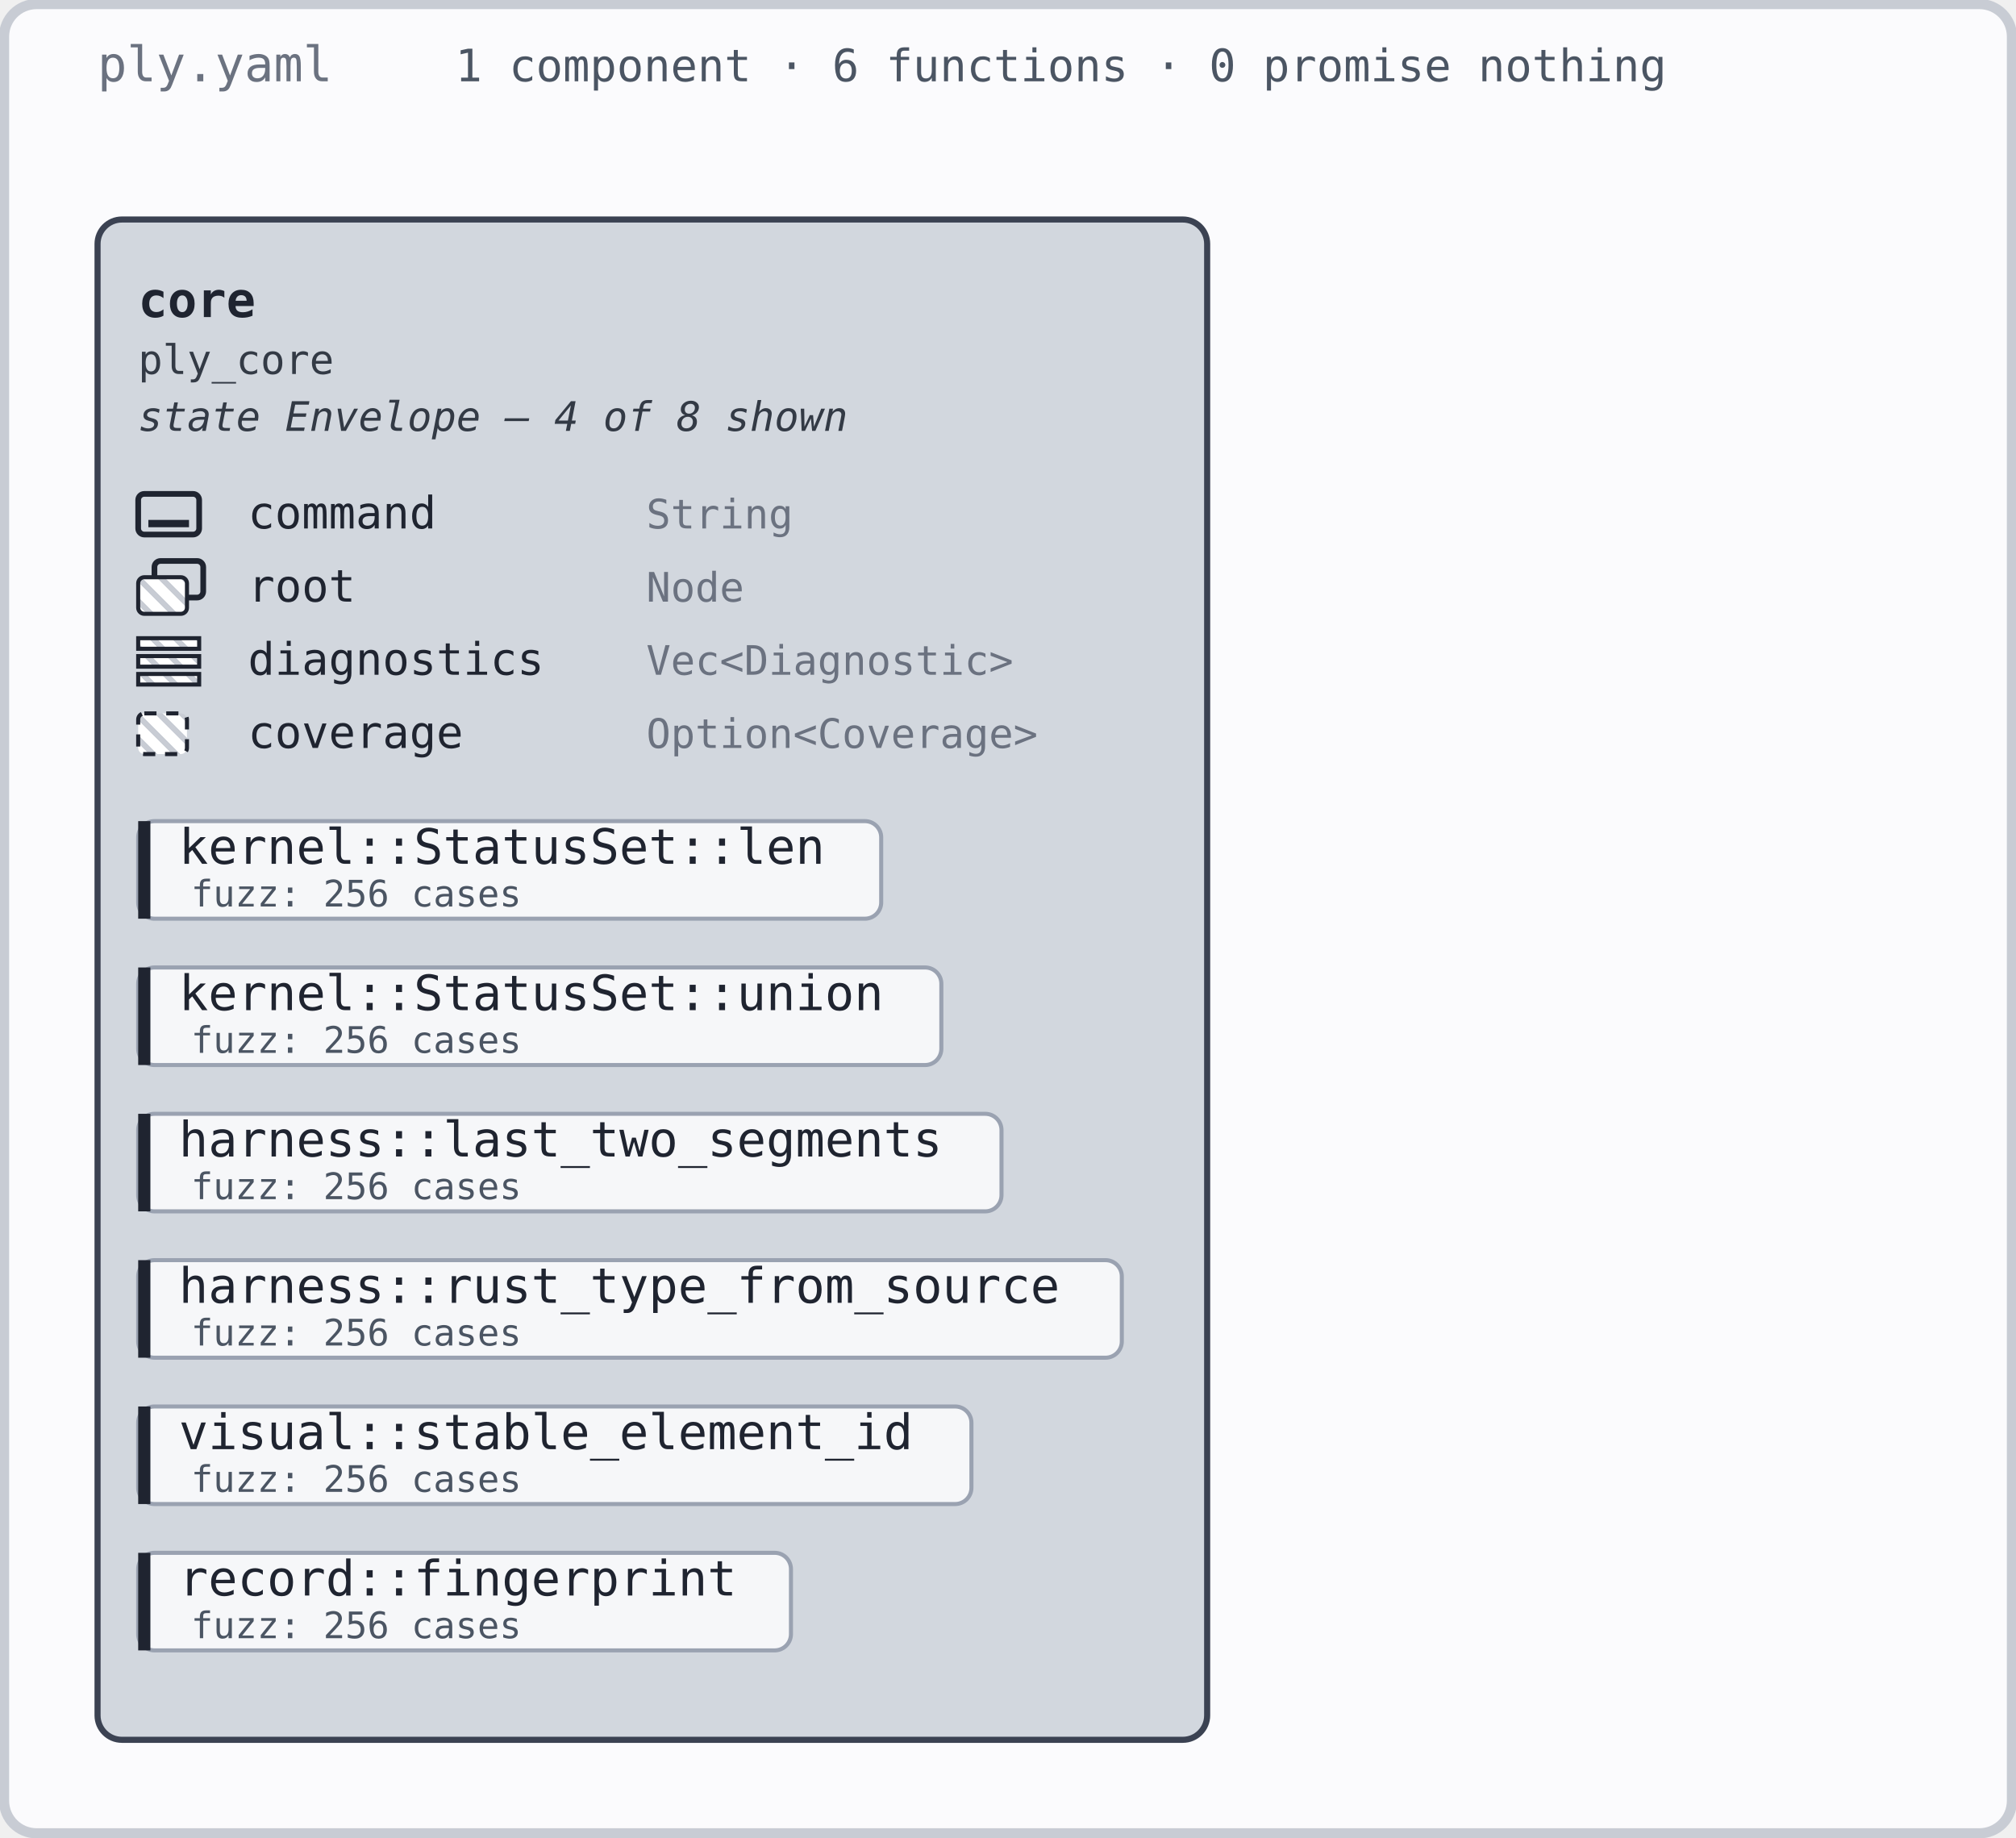
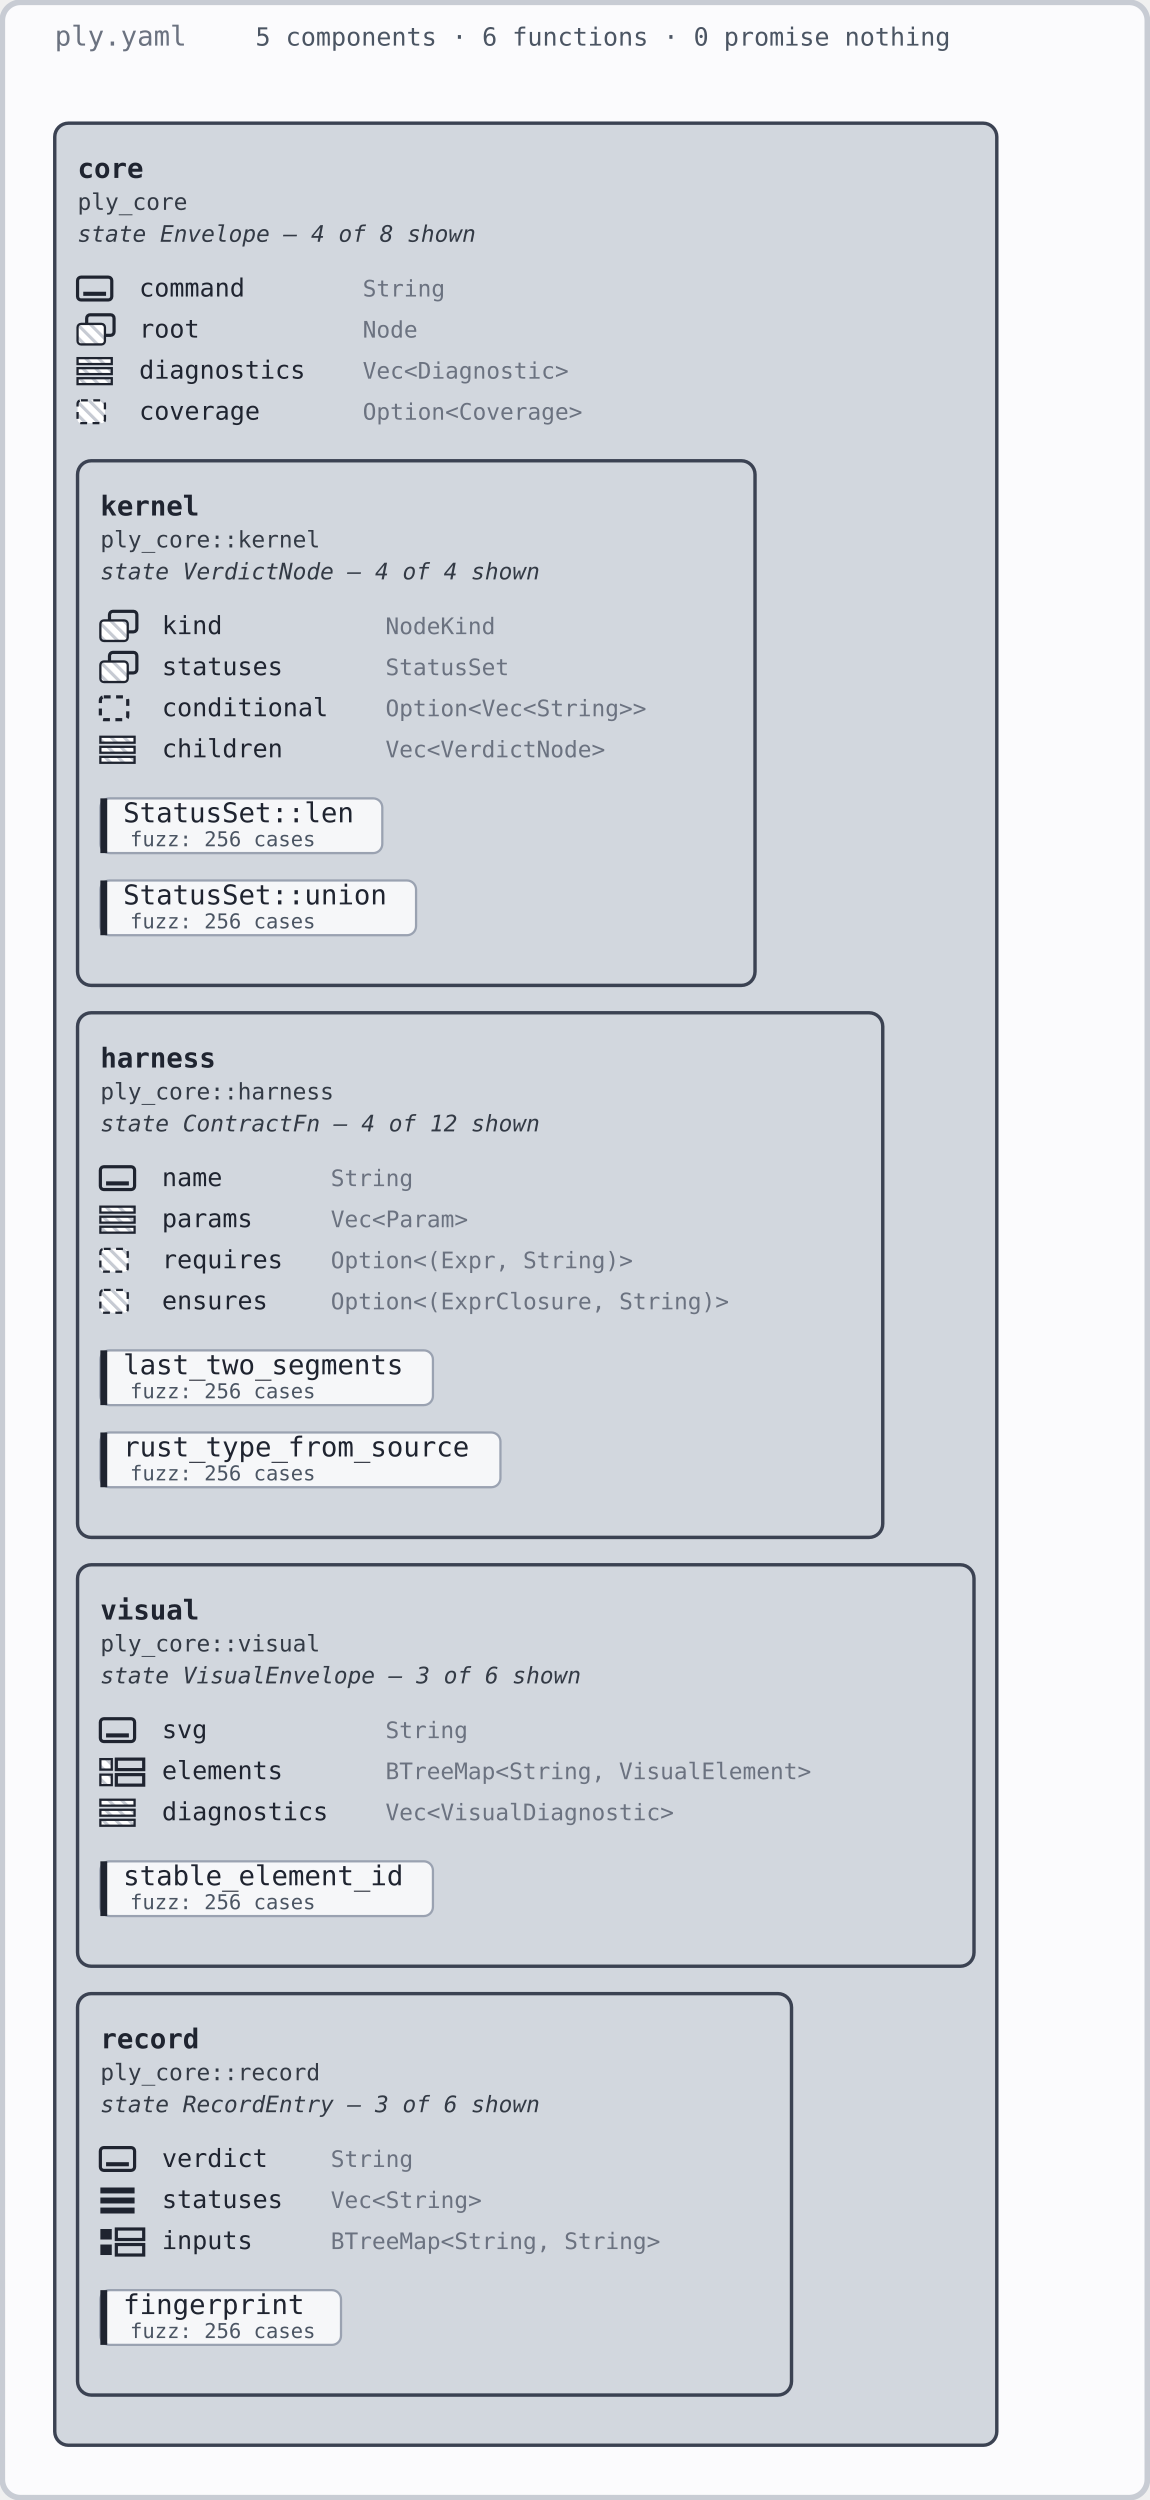
- <svg xmlns="http://www.w3.org/2000/svg" width="496.0" height="452.0" viewBox="0 0 496.0 452.0" font-family="monospace" font-size="12">
+ <svg xmlns="http://www.w3.org/2000/svg" width="504.0" height="1096.0" viewBox="0 0 504.0 1096.0" font-family="monospace" font-size="12">
  <style>.workspace-frame{fill:#fbfbfd;stroke:#c8ccd4;stroke-width:2.5}.workspace-title{fill:#6b7280}.verdict-strip-text{fill:#4b5563;font-size:11px}.component-box{stroke:#3b4252;stroke-width:1.5}.hollow-box{stroke-dasharray:6 4}.collapsed-stack{stroke:#3b4252;stroke-width:1.5}.pure-seal{fill:none;stroke:#3b4252}.strict-notch{fill:#1f2430}.component-name{fill:#1f2430;font-weight:bold}.component-anchor{fill:#333a45;font-size:10px}.component-owns{fill:#333a45;font-size:10px;font-style:italic}.ceiling-unclaimed{fill:url(#unclaimed-hatch)}.ceiling-tested{fill:#eef0f3}.ceiling-fuzzed{fill:#d2d7de}.ceiling-bounded{fill:#aeb6c2}.ceiling-proved{fill:#8792a3}.contract-mark{fill:#1f2430}.fn-clause{font:11px ui-monospace,SFMono-Regular,Menlo,monospace;fill:#3c4658}.cap-badge rect{fill:#eceef2;stroke:#9aa2b1}.cap-badge text{fill:#4b5563;font-size:10px}.profile-tag rect{fill:#eef2fb;stroke:#5570a8}.profile-tag text{fill:#334b78;font-size:10px}.fn-chip-box{fill:#f6f7f9;stroke:#9aa2b1}.fn-chip-box-synth{fill:#ecdff5;stroke:#9aa2b1}.fn-name{fill:#1f2430}.fn-checks{fill:#4b5563;font-size:9px}.fn-check-with{fill:#6b7280;font-size:10px}.fn-examples{fill:#6b7280;font-size:10px}.fn-shield{fill:none;stroke:#9a7a1f;font-size:13px}.unresolved-pin circle,.registry-pin circle{fill:#fff6d8;stroke:#b08900}.pin-label{fill:#7a5c00;font-size:10px;text-anchor:middle}.edge-line{fill:none;stroke:#3b4252;stroke-width:1.5}.edge-label{fill:#3b4252;font-size:10px;text-anchor:middle}.deny-line{fill:none;stroke:#c9534f;stroke-width:1.5}.deny-bar{stroke:#c9534f;stroke-width:3}.deny-except{fill:#8f2f2c;font-size:10px;text-anchor:middle}.any-node circle{fill:#eceef2;stroke:#9aa2b1}.any-label{fill:#4b5563;text-anchor:middle}.external-box{fill:none;stroke:#3b4252;stroke-width:1.5}#arrow path{fill:#3b4252}@media (prefers-color-scheme: dark){.workspace-frame{fill:#15171c;stroke:#333947}.workspace-title{fill:#8b93a1}.verdict-strip-text{fill:#a3abb9}.component-box,.collapsed-stack,.external-box{stroke:#8891a3}.component-name{fill:#e6e9ef}.component-anchor,.component-owns{fill:#98a0ae}.ceiling-unclaimed{fill:url(#unclaimed-hatch-dark)}.ceiling-tested{fill:#242832}.ceiling-fuzzed{fill:#333947}.ceiling-bounded{fill:#464e60}.ceiling-proved{fill:#5b6479}.contract-mark{fill:#c8cede}.fn-clause{fill:#aab3c4}.cap-badge rect{fill:#252a35;stroke:#6d7686}.cap-badge text{fill:#b6bdca}.profile-tag rect{fill:#1d2532;stroke:#5570a8}.profile-tag text{fill:#9fb6dd}.fn-chip-box{fill:#1c1f27;stroke:#6d7686}.fn-chip-box-synth{fill:#2a2033;stroke:#6d7686}.fn-name{fill:#e6e9ef}.fn-checks{fill:#a3abb9}.fn-check-with,.fn-examples{fill:#8b93a1}.pure-seal,.strict-notch{fill:#c8cede}.pure-seal{fill:none;stroke:#c8cede}.edge-line{stroke:#98a0ae}.edge-label{fill:#a3abb9}.deny-line,.deny-bar{stroke:#e8524b}.deny-except{fill:#e8524b}.any-node circle{fill:#252a35;stroke:#6d7686}.any-label{fill:#a3abb9}.unresolved-pin circle,.registry-pin circle{fill:#2e2814;stroke:#d4a72c}.pin-label{fill:#e3c66b}#arrow path{fill:#98a0ae}}.state-glyph-ink{fill:#1f2430}.state-glyph-out{fill:none;stroke:#1f2430;stroke-width:1.4}.state-glyph-front{fill:#fbfbfd}.state-glyph-dashed{stroke-dasharray:3 2.4}.state-glyph-hatched{fill:url(#state-hatch);stroke:#1f2430;stroke-width:1}.state-field-name{fill:#1f2430;font-size:11px}.state-field-type{fill:#6b7280;font-size:10px}@media (prefers-color-scheme: dark){.state-glyph-ink{fill:#c8cede}.state-glyph-out{fill:none;stroke:#c8cede}.state-glyph-front{fill:#15171c}.state-glyph-hatched{fill:url(#state-hatch-dark);stroke:#c8cede;stroke-width:1}.state-field-name{fill:#e6e9ef}.state-field-type{fill:#8b93a1}}</style>
  <defs>
    <marker id="arrow" viewBox="0 0 10 10" refX="8" refY="5" markerWidth="7" markerHeight="7" orient="auto-start-reverse">
      <path d="M 0 0 L 10 5 L 0 10 z" />
    </marker>
    <pattern id="unclaimed-hatch" patternUnits="userSpaceOnUse" width="8" height="8" patternTransform="rotate(45)">
      <rect width="8" height="8" fill="#fff" />
      <line x1="0" y1="0" x2="0" y2="8" stroke="#c8ccd4" stroke-width="2" />
    </pattern>
    <pattern id="unclaimed-hatch-dark" patternUnits="userSpaceOnUse" width="8" height="8" patternTransform="rotate(45)">
      <rect width="8" height="8" fill="#15171c" />
      <line x1="0" y1="0" x2="0" y2="8" stroke="#4a5262" stroke-width="2" />
    </pattern>
    <pattern id="state-hatch" patternUnits="userSpaceOnUse" width="4" height="4" patternTransform="rotate(-45)">
      <rect width="4" height="4" fill="#fff" />
      <rect width="1.4" height="4" fill="#c8ccd4" />
    </pattern>
    <pattern id="state-hatch-dark" patternUnits="userSpaceOnUse" width="4" height="4" patternTransform="rotate(-45)">
      <rect width="4" height="4" fill="#15171c" />
      <rect width="1.4" height="4" fill="#4a5262" />
    </pattern>
  </defs>
-   <rect class="workspace-frame" x="1" y="1" width="494.0" height="450.0" rx="8" />
+   <rect class="workspace-frame" x="1" y="1" width="502.0" height="1094.0" rx="8" />
  <g>
    <text class="workspace-title" x="24.0" y="20">ply.yaml</text>
  </g>
  <g class="verdict-strip">
-     <text class="verdict-strip-text" x="112.0" y="20">1 component · 6 functions · 0 promise nothing</text>
+     <text class="verdict-strip-text" x="112.0" y="20">5 components · 6 functions · 0 promise nothing</text>
  </g>
  <g transform="translate(24.0,54.0)">
    <g class="component" data-name="core">
-       <rect class="component-box ceiling-fuzzed" x="0" y="0" width="273.0" height="374.0" rx="6" />
+       <rect class="component-box ceiling-fuzzed" x="0" y="0" width="413.0" height="1018.0" rx="6" />
      <text class="component-name" x="10.0" y="24.0">core</text>
      <text class="component-anchor" x="10.0" y="38.0">ply_core</text>
      <text class="component-owns" x="10.0" y="52.0">state Envelope — 4 of 8 shown</text>
      <g class="state-field" data-field="command">
        <rect class="state-glyph-out" x="10.0" y="67.5" width="15" height="10" rx="1.5" />
        <rect class="state-glyph-ink" x="12.5" y="73.9" width="10" height="1.8" />
        <text class="state-field-name" x="37.0" y="76.0">command</text>
        <text class="state-field-type" x="135.0" y="76.0">String</text>
      </g>
      <g class="state-field" data-field="root">
        <rect class="state-glyph-out" x="14.0" y="84.0" width="12" height="9" rx="1.5" />
        <rect class="state-glyph-out state-glyph-hatched" x="10.0" y="88.0" width="12" height="9" rx="1.5" />
        <text class="state-field-name" x="37.0" y="94.0">root</text>
        <text class="state-field-type" x="135.0" y="94.0">Node</text>
      </g>
      <g class="state-field" data-field="diagnostics">
        <rect class="state-glyph-ink state-glyph-hatched" x="10.0" y="103.0" width="15" height="2.6" />
        <rect class="state-glyph-ink state-glyph-hatched" x="10.0" y="107.4" width="15" height="2.6" />
        <rect class="state-glyph-ink state-glyph-hatched" x="10.0" y="111.8" width="15" height="2.6" />
        <text class="state-field-name" x="37.0" y="112.0">diagnostics</text>
        <text class="state-field-type" x="135.0" y="112.0">Vec&lt;Diagnostic&gt;</text>
      </g>
      <g class="state-field" data-field="coverage">
        <rect class="state-glyph-out state-glyph-dashed state-glyph-hatched" x="10.0" y="121.5" width="12" height="10" rx="1.5" />
        <text class="state-field-name" x="37.0" y="130.0">coverage</text>
        <text class="state-field-type" x="135.0" y="130.0">Option&lt;Coverage&gt;</text>
      </g>
      <g transform="translate(10.0,148.0)">
-         <g class="fn-chip" data-fn="kernel::StatusSet::len">
-           <rect class="fn-chip-box" x="0" y="0" width="182.8" height="24.0" rx="4" />
-           <rect class="contract-mark" x="0" y="0" width="3.0" height="24.0" />
-           <text class="fn-name" x="10.0" y="10.5">kernel::StatusSet::len</text>
-           <text class="fn-checks" x="13.0" y="21.0">fuzz: 256 cases</text>
-         </g>
-       </g>
-       <g transform="translate(10.0,184.0)">
-         <g class="fn-chip" data-fn="kernel::StatusSet::union">
-           <rect class="fn-chip-box" x="0" y="0" width="197.6" height="24.0" rx="4" />
-           <rect class="contract-mark" x="0" y="0" width="3.0" height="24.0" />
-           <text class="fn-name" x="10.0" y="10.5">kernel::StatusSet::union</text>
-           <text class="fn-checks" x="13.0" y="21.0">fuzz: 256 cases</text>
-         </g>
-       </g>
-       <g transform="translate(10.0,220.0)">
-         <g class="fn-chip" data-fn="harness::last_two_segments">
-           <rect class="fn-chip-box" x="0" y="0" width="212.4" height="24.0" rx="4" />
-           <rect class="contract-mark" x="0" y="0" width="3.0" height="24.0" />
-           <text class="fn-name" x="10.0" y="10.5">harness::last_two_segments</text>
-           <text class="fn-checks" x="13.0" y="21.0">fuzz: 256 cases</text>
-         </g>
-       </g>
-       <g transform="translate(10.0,256.0)">
-         <g class="fn-chip" data-fn="harness::rust_type_from_source">
-           <rect class="fn-chip-box" x="0" y="0" width="242.0" height="24.0" rx="4" />
-           <rect class="contract-mark" x="0" y="0" width="3.0" height="24.0" />
-           <text class="fn-name" x="10.0" y="10.5">harness::rust_type_from_source</text>
-           <text class="fn-checks" x="13.0" y="21.0">fuzz: 256 cases</text>
-         </g>
-       </g>
-       <g transform="translate(10.0,292.0)">
-         <g class="fn-chip" data-fn="visual::stable_element_id">
-           <rect class="fn-chip-box" x="0" y="0" width="205.0" height="24.0" rx="4" />
-           <rect class="contract-mark" x="0" y="0" width="3.0" height="24.0" />
-           <text class="fn-name" x="10.0" y="10.5">visual::stable_element_id</text>
-           <text class="fn-checks" x="13.0" y="21.0">fuzz: 256 cases</text>
-         </g>
-       </g>
-       <g transform="translate(10.0,328.0)">
-         <g class="fn-chip" data-fn="record::fingerprint">
-           <rect class="fn-chip-box" x="0" y="0" width="160.6" height="24.0" rx="4" />
-           <rect class="contract-mark" x="0" y="0" width="3.0" height="24.0" />
-           <text class="fn-name" x="10.0" y="10.5">record::fingerprint</text>
-           <text class="fn-checks" x="13.0" y="21.0">fuzz: 256 cases</text>
+         <g class="component" data-name="kernel">
+           <rect class="component-box ceiling-fuzzed" x="0" y="0" width="297.0" height="230.0" rx="6" />
+           <text class="component-name" x="10.0" y="24.0">kernel</text>
+           <text class="component-anchor" x="10.0" y="38.0">ply_core::kernel</text>
+           <text class="component-owns" x="10.0" y="52.0">state VerdictNode — 4 of 4 shown</text>
+           <g class="state-field" data-field="kind">
+             <rect class="state-glyph-out" x="14.0" y="66.0" width="12" height="9" rx="1.5" />
+             <rect class="state-glyph-out state-glyph-hatched" x="10.0" y="70.0" width="12" height="9" rx="1.5" />
+             <text class="state-field-name" x="37.0" y="76.0">kind</text>
+             <text class="state-field-type" x="135.0" y="76.0">NodeKind</text>
+           </g>
+           <g class="state-field" data-field="statuses">
+             <rect class="state-glyph-out" x="14.0" y="84.0" width="12" height="9" rx="1.5" />
+             <rect class="state-glyph-out state-glyph-hatched" x="10.0" y="88.0" width="12" height="9" rx="1.5" />
+             <text class="state-field-name" x="37.0" y="94.0">statuses</text>
+             <text class="state-field-type" x="135.0" y="94.0">StatusSet</text>
+           </g>
+           <g class="state-field" data-field="conditional">
+             <rect class="state-glyph-out state-glyph-dashed" x="10.0" y="103.5" width="12" height="10" rx="1.5" />
+             <text class="state-field-name" x="37.0" y="112.0">conditional</text>
+             <text class="state-field-type" x="135.0" y="112.0">Option&lt;Vec&lt;String&gt;&gt;</text>
+           </g>
+           <g class="state-field" data-field="children">
+             <rect class="state-glyph-ink state-glyph-hatched" x="10.0" y="121.0" width="15" height="2.6" />
+             <rect class="state-glyph-ink state-glyph-hatched" x="10.0" y="125.4" width="15" height="2.6" />
+             <rect class="state-glyph-ink state-glyph-hatched" x="10.0" y="129.8" width="15" height="2.6" />
+             <text class="state-field-name" x="37.0" y="130.0">children</text>
+             <text class="state-field-type" x="135.0" y="130.0">Vec&lt;VerdictNode&gt;</text>
+           </g>
+           <g transform="translate(10.0,148.0)">
+             <g class="fn-chip" data-fn="StatusSet::len">
+               <rect class="fn-chip-box" x="0" y="0" width="123.6" height="24.0" rx="4" />
+               <rect class="contract-mark" x="0" y="0" width="3.0" height="24.0" />
+               <text class="fn-name" x="10.0" y="10.5">StatusSet::len</text>
+               <text class="fn-checks" x="13.0" y="21.0">fuzz: 256 cases</text>
+             </g>
+           </g>
+           <g transform="translate(10.0,184.0)">
+             <g class="fn-chip" data-fn="StatusSet::union">
+               <rect class="fn-chip-box" x="0" y="0" width="138.4" height="24.0" rx="4" />
+               <rect class="contract-mark" x="0" y="0" width="3.0" height="24.0" />
+               <text class="fn-name" x="10.0" y="10.5">StatusSet::union</text>
+               <text class="fn-checks" x="13.0" y="21.0">fuzz: 256 cases</text>
+             </g>
+           </g>
+         </g>
+       </g>
+       <g transform="translate(10.0,390.0)">
+         <g class="component" data-name="harness">
+           <rect class="component-box ceiling-fuzzed" x="0" y="0" width="353.0" height="230.0" rx="6" />
+           <text class="component-name" x="10.0" y="24.0">harness</text>
+           <text class="component-anchor" x="10.0" y="38.0">ply_core::harness</text>
+           <text class="component-owns" x="10.0" y="52.0">state ContractFn — 4 of 12 shown</text>
+           <g class="state-field" data-field="name">
+             <rect class="state-glyph-out" x="10.0" y="67.5" width="15" height="10" rx="1.5" />
+             <rect class="state-glyph-ink" x="12.5" y="73.9" width="10" height="1.8" />
+             <text class="state-field-name" x="37.0" y="76.0">name</text>
+             <text class="state-field-type" x="111.0" y="76.0">String</text>
+           </g>
+           <g class="state-field" data-field="params">
+             <rect class="state-glyph-ink state-glyph-hatched" x="10.0" y="85.0" width="15" height="2.6" />
+             <rect class="state-glyph-ink state-glyph-hatched" x="10.0" y="89.4" width="15" height="2.6" />
+             <rect class="state-glyph-ink state-glyph-hatched" x="10.0" y="93.8" width="15" height="2.6" />
+             <text class="state-field-name" x="37.0" y="94.0">params</text>
+             <text class="state-field-type" x="111.0" y="94.0">Vec&lt;Param&gt;</text>
+           </g>
+           <g class="state-field" data-field="requires">
+             <rect class="state-glyph-out state-glyph-dashed state-glyph-hatched" x="10.0" y="103.5" width="12" height="10" rx="1.5" />
+             <text class="state-field-name" x="37.0" y="112.0">requires</text>
+             <text class="state-field-type" x="111.0" y="112.0">Option&lt;(Expr, String)&gt;</text>
+           </g>
+           <g class="state-field" data-field="ensures">
+             <rect class="state-glyph-out state-glyph-dashed state-glyph-hatched" x="10.0" y="121.5" width="12" height="10" rx="1.5" />
+             <text class="state-field-name" x="37.0" y="130.0">ensures</text>
+             <text class="state-field-type" x="111.0" y="130.0">Option&lt;(ExprClosure, String)&gt;</text>
+           </g>
+           <g transform="translate(10.0,148.0)">
+             <g class="fn-chip" data-fn="last_two_segments">
+               <rect class="fn-chip-box" x="0" y="0" width="145.8" height="24.0" rx="4" />
+               <rect class="contract-mark" x="0" y="0" width="3.0" height="24.0" />
+               <text class="fn-name" x="10.0" y="10.5">last_two_segments</text>
+               <text class="fn-checks" x="13.0" y="21.0">fuzz: 256 cases</text>
+             </g>
+           </g>
+           <g transform="translate(10.0,184.0)">
+             <g class="fn-chip" data-fn="rust_type_from_source">
+               <rect class="fn-chip-box" x="0" y="0" width="175.4" height="24.0" rx="4" />
+               <rect class="contract-mark" x="0" y="0" width="3.0" height="24.0" />
+               <text class="fn-name" x="10.0" y="10.5">rust_type_from_source</text>
+               <text class="fn-checks" x="13.0" y="21.0">fuzz: 256 cases</text>
+             </g>
+           </g>
+         </g>
+       </g>
+       <g transform="translate(10.0,632.0)">
+         <g class="component" data-name="visual">
+           <rect class="component-box ceiling-fuzzed" x="0" y="0" width="393.0" height="176.0" rx="6" />
+           <text class="component-name" x="10.0" y="24.0">visual</text>
+           <text class="component-anchor" x="10.0" y="38.0">ply_core::visual</text>
+           <text class="component-owns" x="10.0" y="52.0">state VisualEnvelope — 3 of 6 shown</text>
+           <g class="state-field" data-field="svg">
+             <rect class="state-glyph-out" x="10.0" y="67.5" width="15" height="10" rx="1.5" />
+             <rect class="state-glyph-ink" x="12.5" y="73.9" width="10" height="1.8" />
+             <text class="state-field-name" x="37.0" y="76.0">svg</text>
+             <text class="state-field-type" x="135.0" y="76.0">String</text>
+           </g>
+           <g class="state-field" data-field="elements">
+             <rect class="state-glyph-ink state-glyph-hatched" x="10.0" y="85.2" width="5" height="4.6" />
+             <rect class="state-glyph-out" x="17.0" y="85.2" width="12" height="4.6" />
+             <rect class="state-glyph-ink state-glyph-hatched" x="10.0" y="92.0" width="5" height="4.6" />
+             <rect class="state-glyph-out" x="17.0" y="92.0" width="12" height="4.6" />
+             <text class="state-field-name" x="37.0" y="94.0">elements</text>
+             <text class="state-field-type" x="135.0" y="94.0">BTreeMap&lt;String, VisualElement&gt;</text>
+           </g>
+           <g class="state-field" data-field="diagnostics">
+             <rect class="state-glyph-ink state-glyph-hatched" x="10.0" y="103.0" width="15" height="2.6" />
+             <rect class="state-glyph-ink state-glyph-hatched" x="10.0" y="107.4" width="15" height="2.6" />
+             <rect class="state-glyph-ink state-glyph-hatched" x="10.0" y="111.8" width="15" height="2.6" />
+             <text class="state-field-name" x="37.0" y="112.0">diagnostics</text>
+             <text class="state-field-type" x="135.0" y="112.0">Vec&lt;VisualDiagnostic&gt;</text>
+           </g>
+           <g transform="translate(10.0,130.0)">
+             <g class="fn-chip" data-fn="stable_element_id">
+               <rect class="fn-chip-box" x="0" y="0" width="145.8" height="24.0" rx="4" />
+               <rect class="contract-mark" x="0" y="0" width="3.0" height="24.0" />
+               <text class="fn-name" x="10.0" y="10.5">stable_element_id</text>
+               <text class="fn-checks" x="13.0" y="21.0">fuzz: 256 cases</text>
+             </g>
+           </g>
+         </g>
+       </g>
+       <g transform="translate(10.0,820.0)">
+         <g class="component" data-name="record">
+           <rect class="component-box ceiling-fuzzed" x="0" y="0" width="313.0" height="176.0" rx="6" />
+           <text class="component-name" x="10.0" y="24.0">record</text>
+           <text class="component-anchor" x="10.0" y="38.0">ply_core::record</text>
+           <text class="component-owns" x="10.0" y="52.0">state RecordEntry — 3 of 6 shown</text>
+           <g class="state-field" data-field="verdict">
+             <rect class="state-glyph-out" x="10.0" y="67.5" width="15" height="10" rx="1.5" />
+             <rect class="state-glyph-ink" x="12.5" y="73.9" width="10" height="1.8" />
+             <text class="state-field-name" x="37.0" y="76.0">verdict</text>
+             <text class="state-field-type" x="111.0" y="76.0">String</text>
+           </g>
+           <g class="state-field" data-field="statuses">
+             <rect class="state-glyph-ink" x="10.0" y="85.0" width="15" height="2.6" />
+             <rect class="state-glyph-ink" x="10.0" y="89.4" width="15" height="2.6" />
+             <rect class="state-glyph-ink" x="10.0" y="93.8" width="15" height="2.6" />
+             <text class="state-field-name" x="37.0" y="94.0">statuses</text>
+             <text class="state-field-type" x="111.0" y="94.0">Vec&lt;String&gt;</text>
+           </g>
+           <g class="state-field" data-field="inputs">
+             <rect class="state-glyph-ink" x="10.0" y="103.2" width="5" height="4.6" />
+             <rect class="state-glyph-out" x="17.0" y="103.2" width="12" height="4.6" />
+             <rect class="state-glyph-ink" x="10.0" y="110.0" width="5" height="4.6" />
+             <rect class="state-glyph-out" x="17.0" y="110.0" width="12" height="4.6" />
+             <text class="state-field-name" x="37.0" y="112.0">inputs</text>
+             <text class="state-field-type" x="111.0" y="112.0">BTreeMap&lt;String, String&gt;</text>
+           </g>
+           <g transform="translate(10.0,130.0)">
+             <g class="fn-chip" data-fn="fingerprint">
+               <rect class="fn-chip-box" x="0" y="0" width="105.5" height="24.0" rx="4" />
+               <rect class="contract-mark" x="0" y="0" width="3.0" height="24.0" />
+               <text class="fn-name" x="10.0" y="10.5">fingerprint</text>
+               <text class="fn-checks" x="13.0" y="21.0">fuzz: 256 cases</text>
+             </g>
+           </g>
        </g>
      </g>
    </g>
  </g>
</svg>
